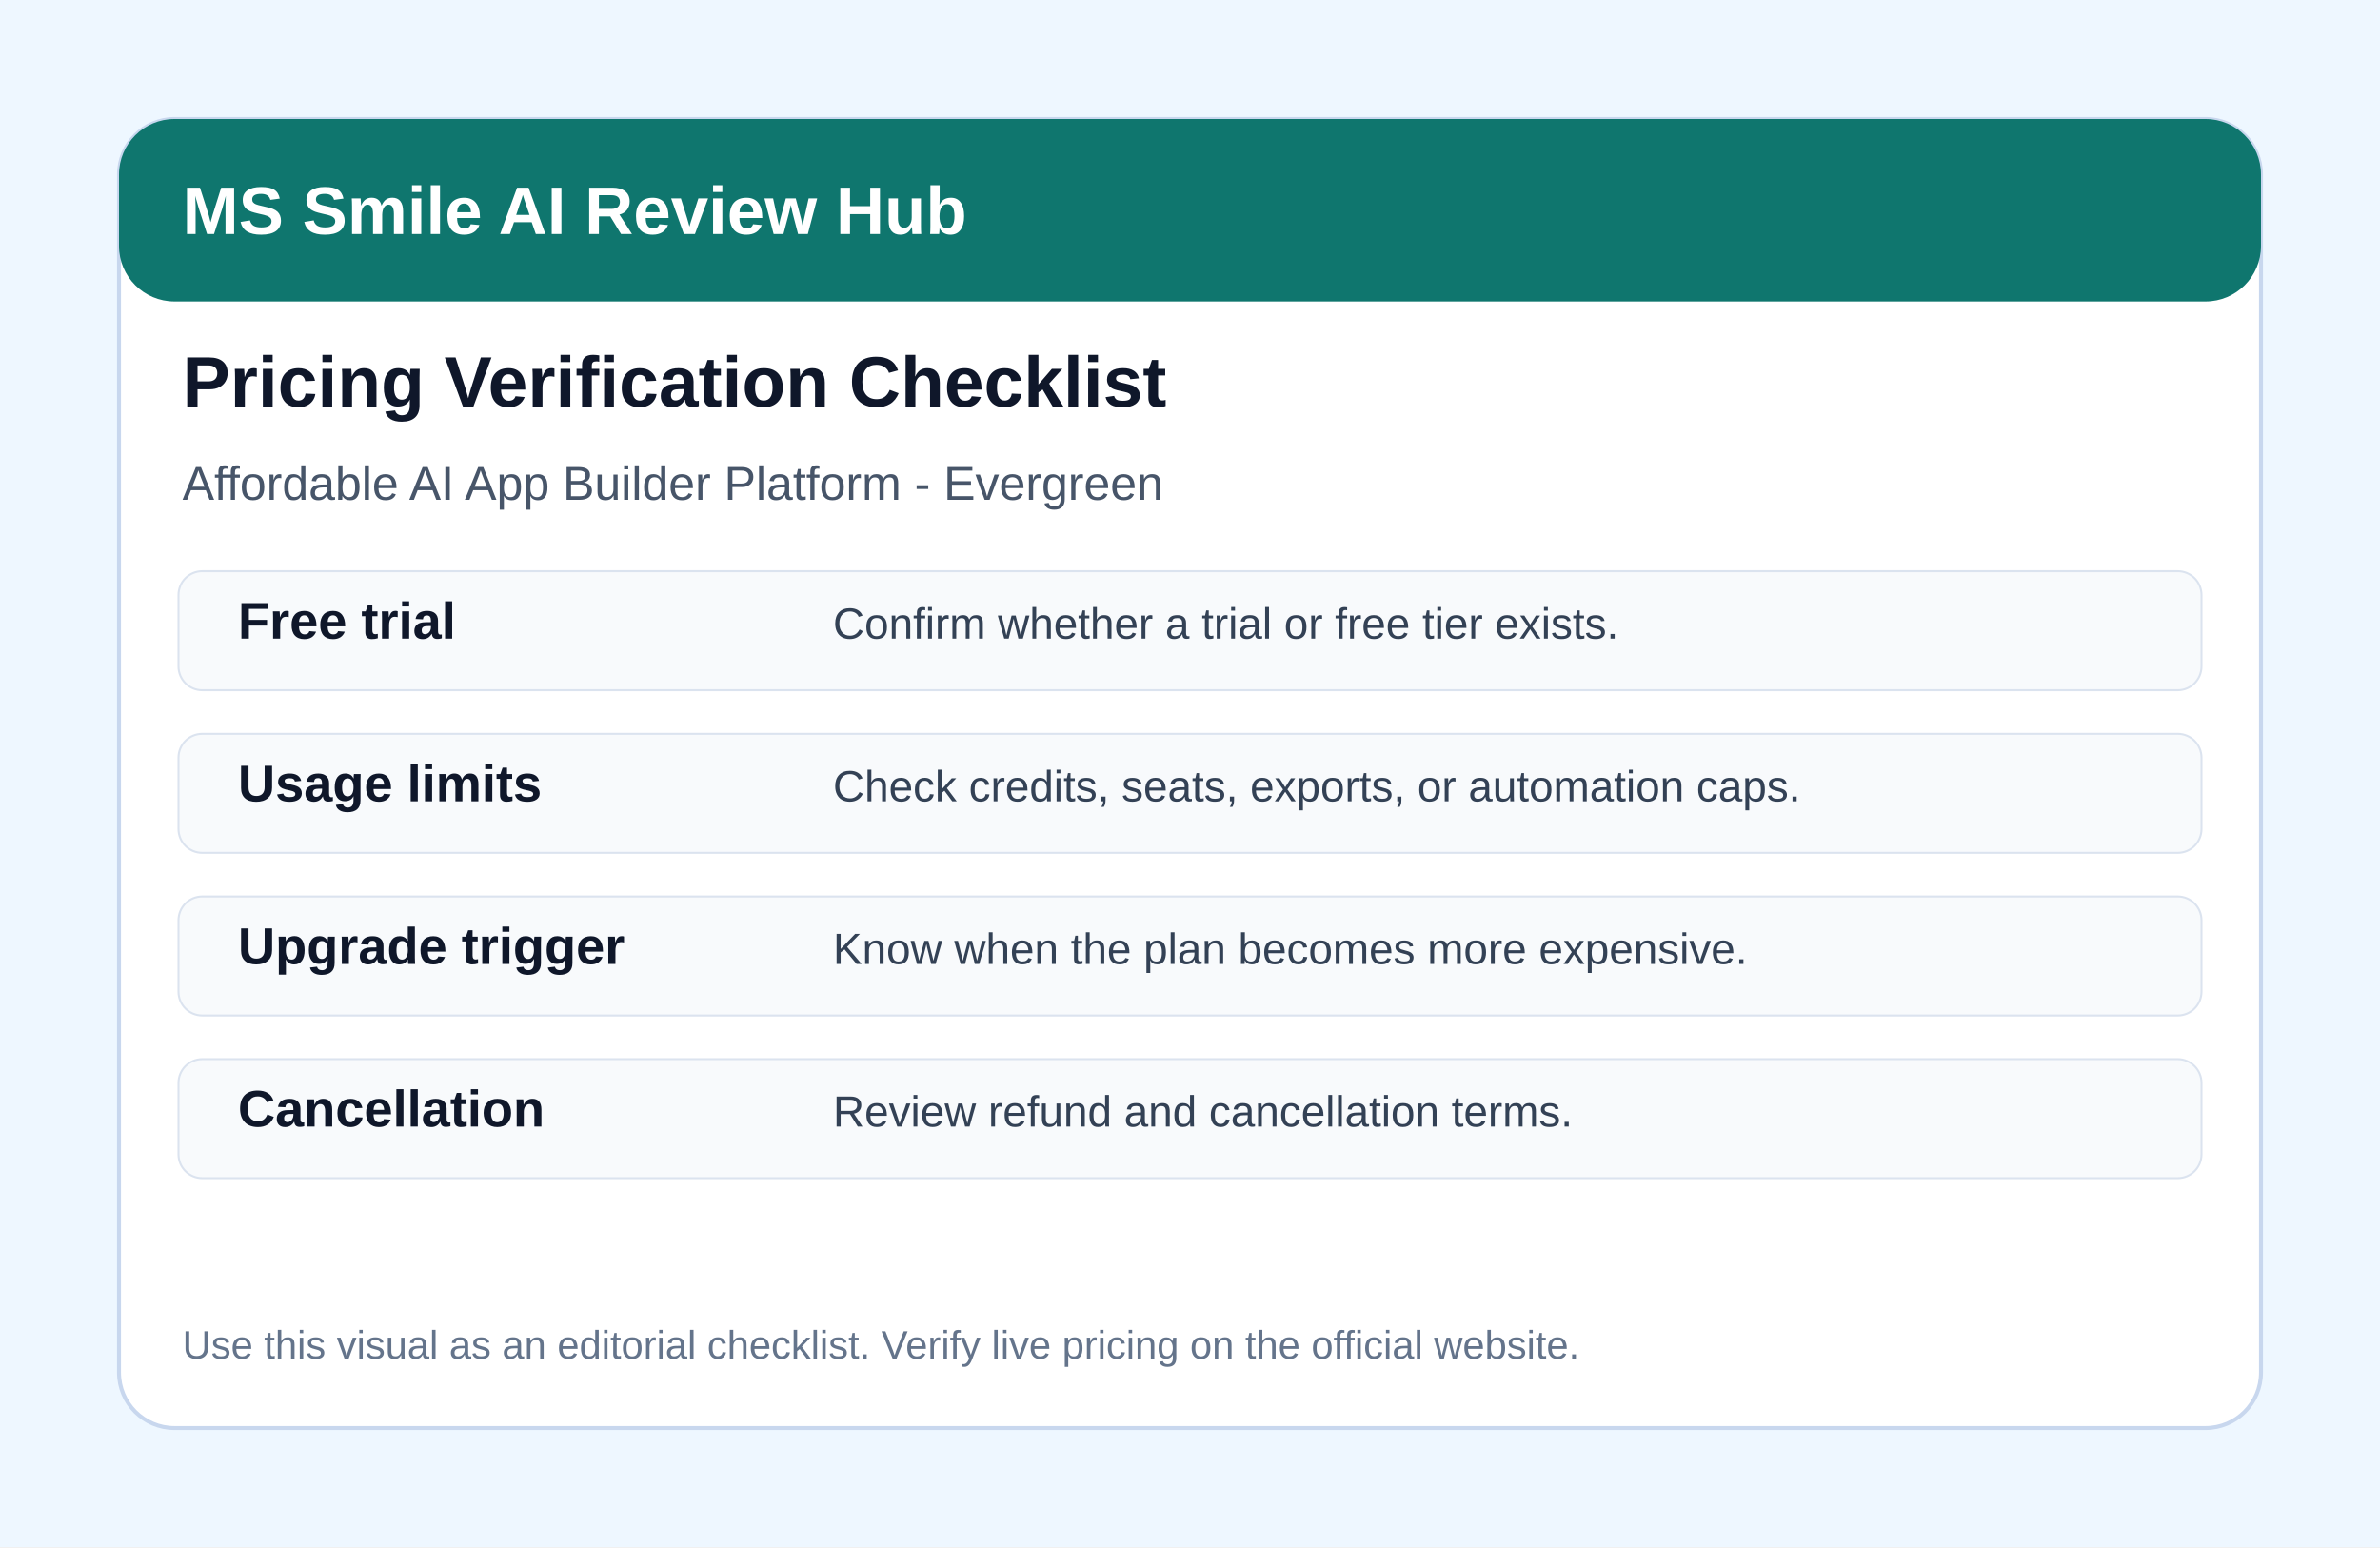
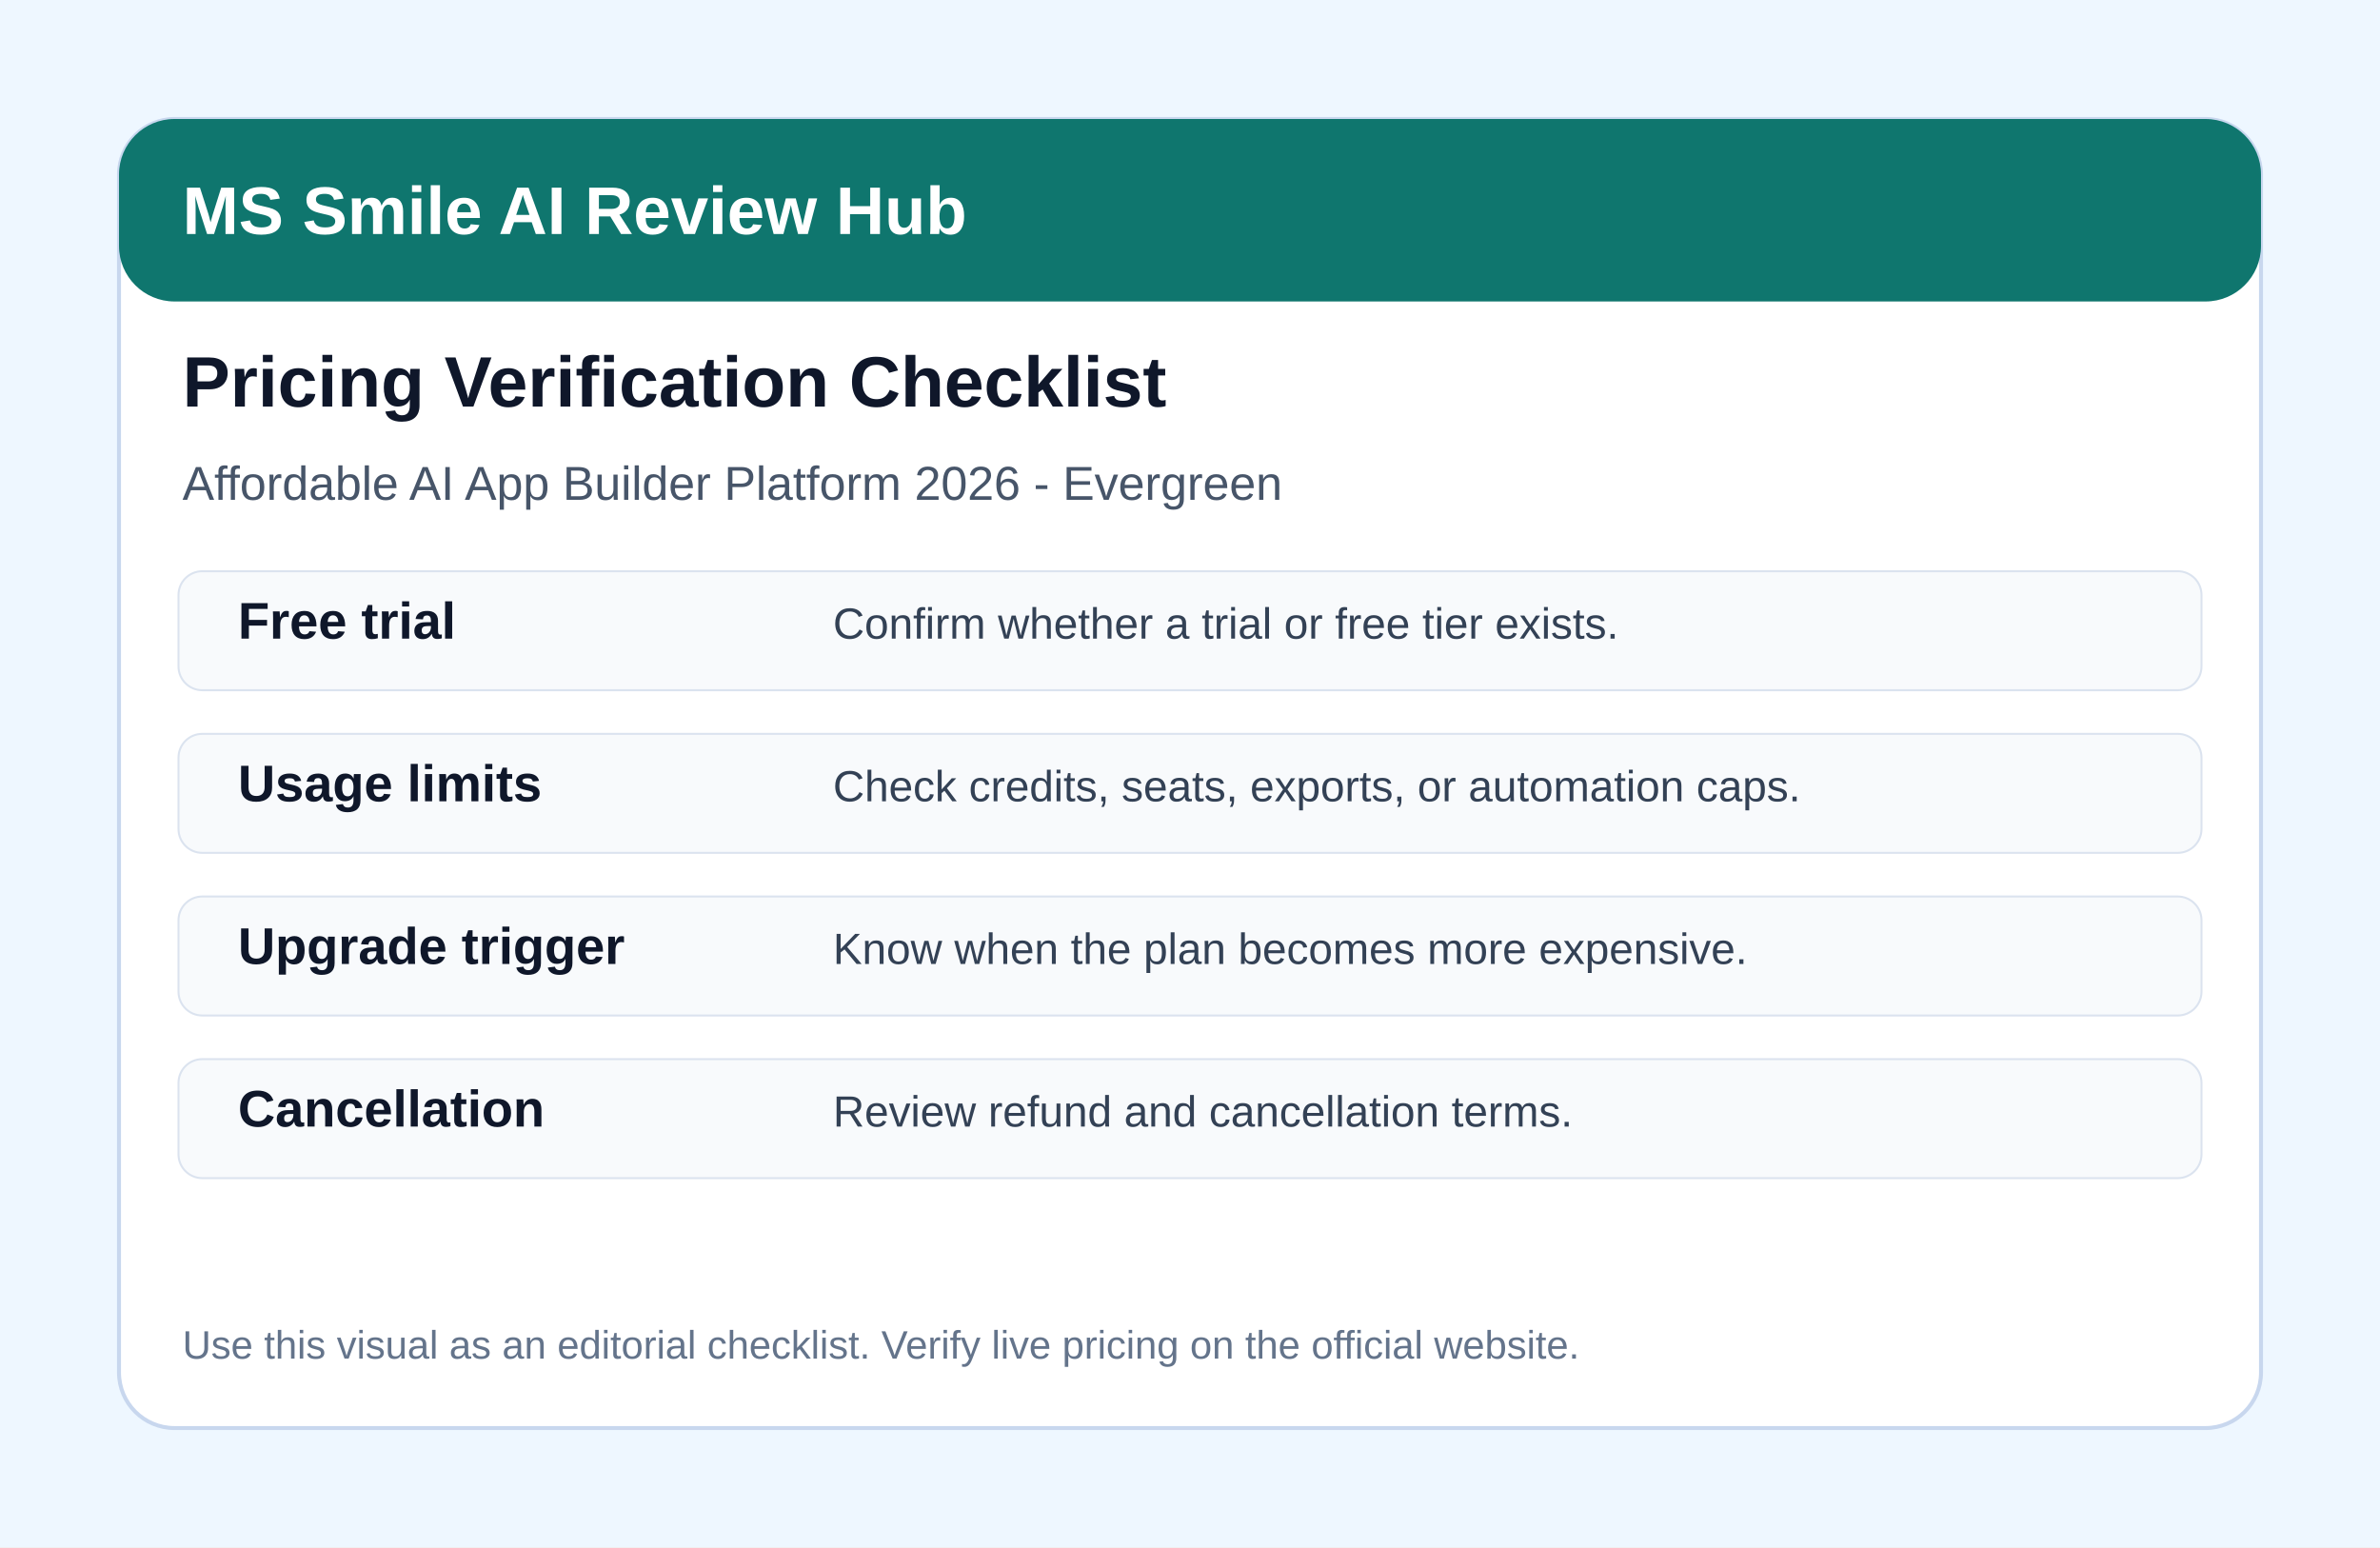
<svg xmlns="http://www.w3.org/2000/svg" width="1200" height="780" viewBox="0 0 1200 780">
  <rect width="1200" height="780" fill="#eef7ff" />
  <rect x="60" y="60" width="1080" height="660" rx="28" fill="#ffffff" stroke="#c8d7ee" stroke-width="2" />
  <rect x="60" y="60" width="1080" height="92" rx="28" fill="#0f766e" />
  <text x="92" y="118" font-family="Arial, sans-serif" font-size="34" font-weight="700" fill="#ffffff">MS Smile AI Review Hub</text>
  <text x="92" y="205" font-family="Arial, sans-serif" font-size="36" font-weight="700" fill="#0f172a">Pricing Verification Checklist</text>
-   <text x="92" y="252" font-family="Arial, sans-serif" font-size="24" fill="#475569">Affordable AI App Builder Platform - Evergreen</text>
+   <text x="92" y="252" font-family="Arial, sans-serif" font-size="24" fill="#475569">Affordable AI App Builder Platform 2026 - Evergreen</text>
  <g font-family="Arial, sans-serif">
    <rect x="90" y="288" width="1020" height="60" rx="12" fill="#f8fafc" stroke="#dbe3ef" />
    <text x="120" y="322" font-size="26" font-weight="700" fill="#0f172a">Free trial</text>
    <text x="420" y="322" font-size="22" fill="#334155">Confirm whether a trial or free tier exists.</text>
    <rect x="90" y="370" width="1020" height="60" rx="12" fill="#f8fafc" stroke="#dbe3ef" />
    <text x="120" y="404" font-size="26" font-weight="700" fill="#0f172a">Usage limits</text>
    <text x="420" y="404" font-size="22" fill="#334155">Check credits, seats, exports, or automation caps.</text>
    <rect x="90" y="452" width="1020" height="60" rx="12" fill="#f8fafc" stroke="#dbe3ef" />
    <text x="120" y="486" font-size="26" font-weight="700" fill="#0f172a">Upgrade trigger</text>
    <text x="420" y="486" font-size="22" fill="#334155">Know when the plan becomes more expensive.</text>
    <rect x="90" y="534" width="1020" height="60" rx="12" fill="#f8fafc" stroke="#dbe3ef" />
    <text x="120" y="568" font-size="26" font-weight="700" fill="#0f172a">Cancellation</text>
    <text x="420" y="568" font-size="22" fill="#334155">Review refund and cancellation terms.</text>
  </g>
  <text x="92" y="685" font-family="Arial, sans-serif" font-size="20" fill="#64748b">Use this visual as an editorial checklist. Verify live pricing on the official website.</text>
</svg>
